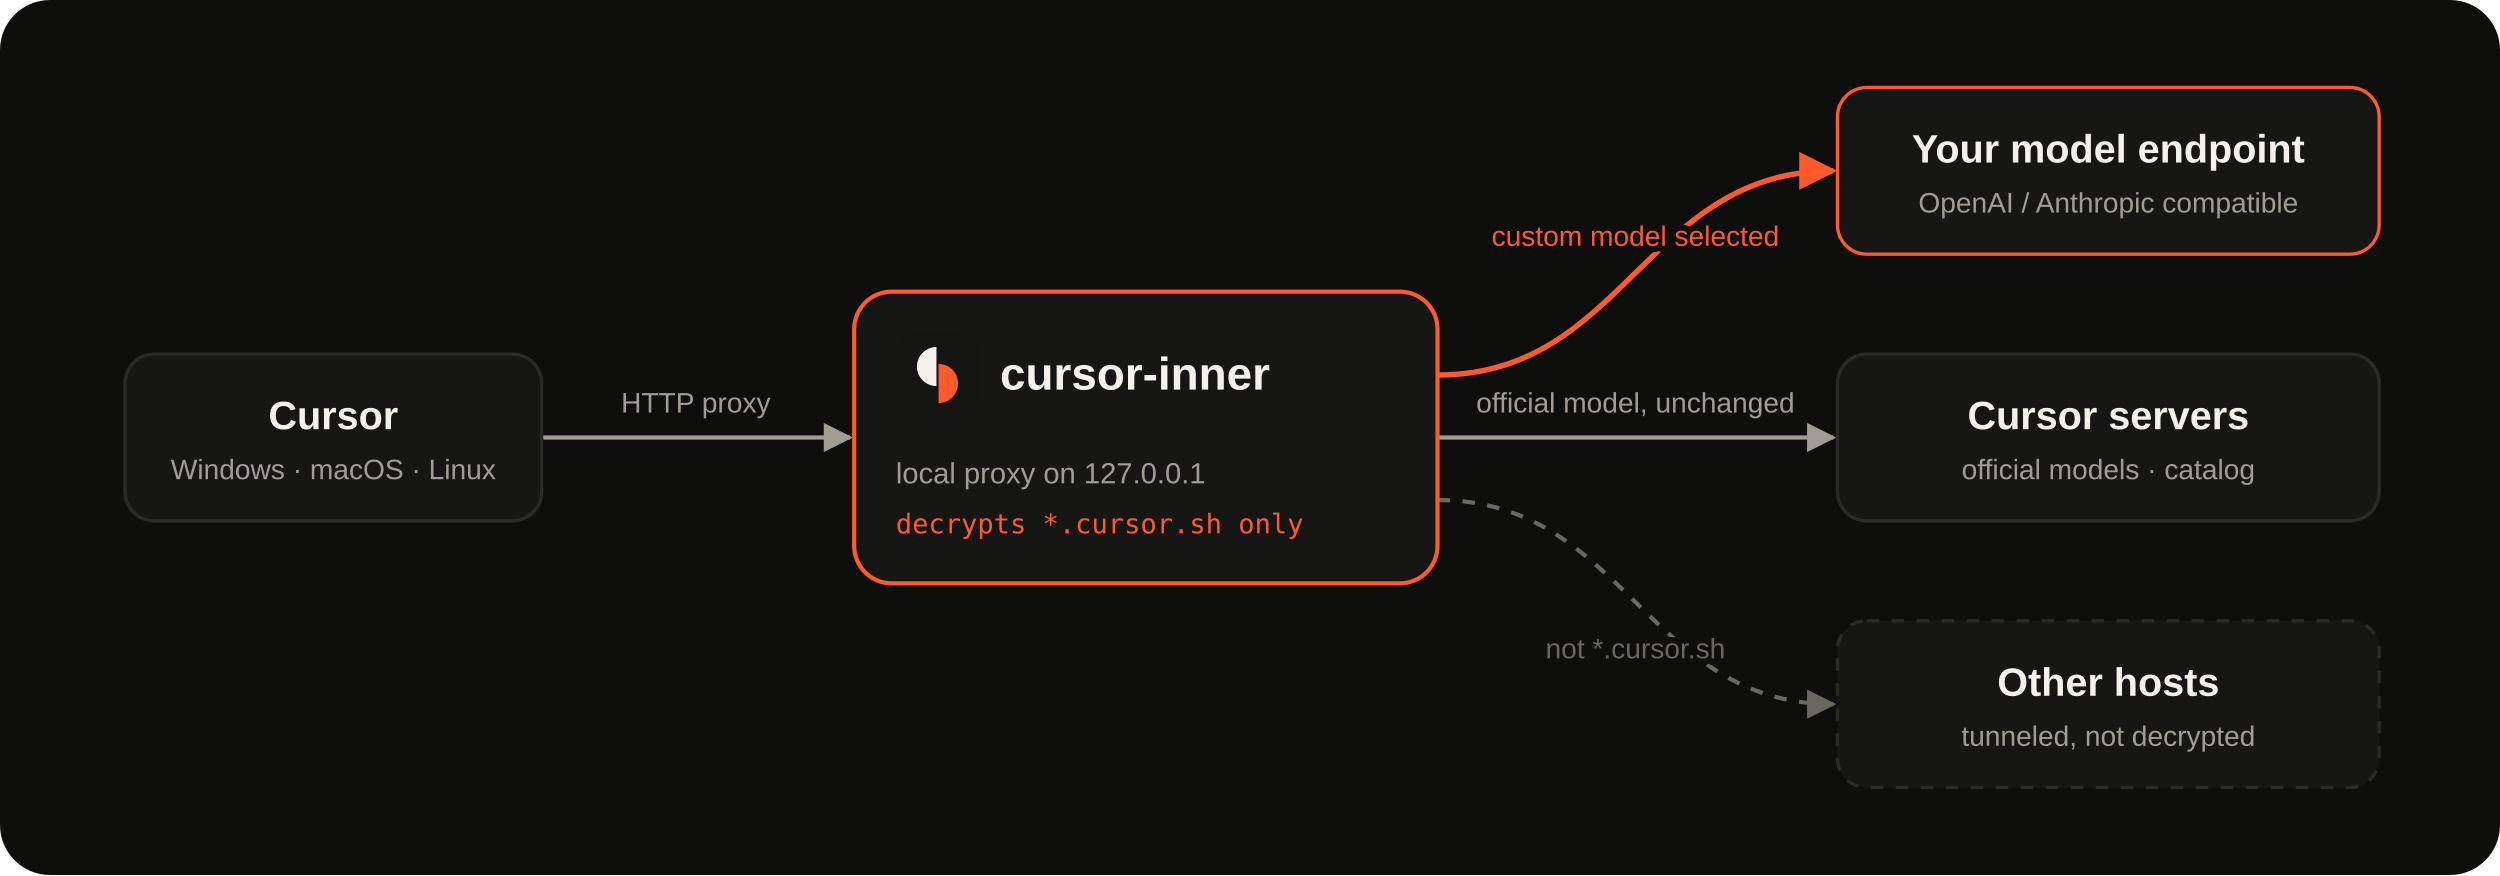
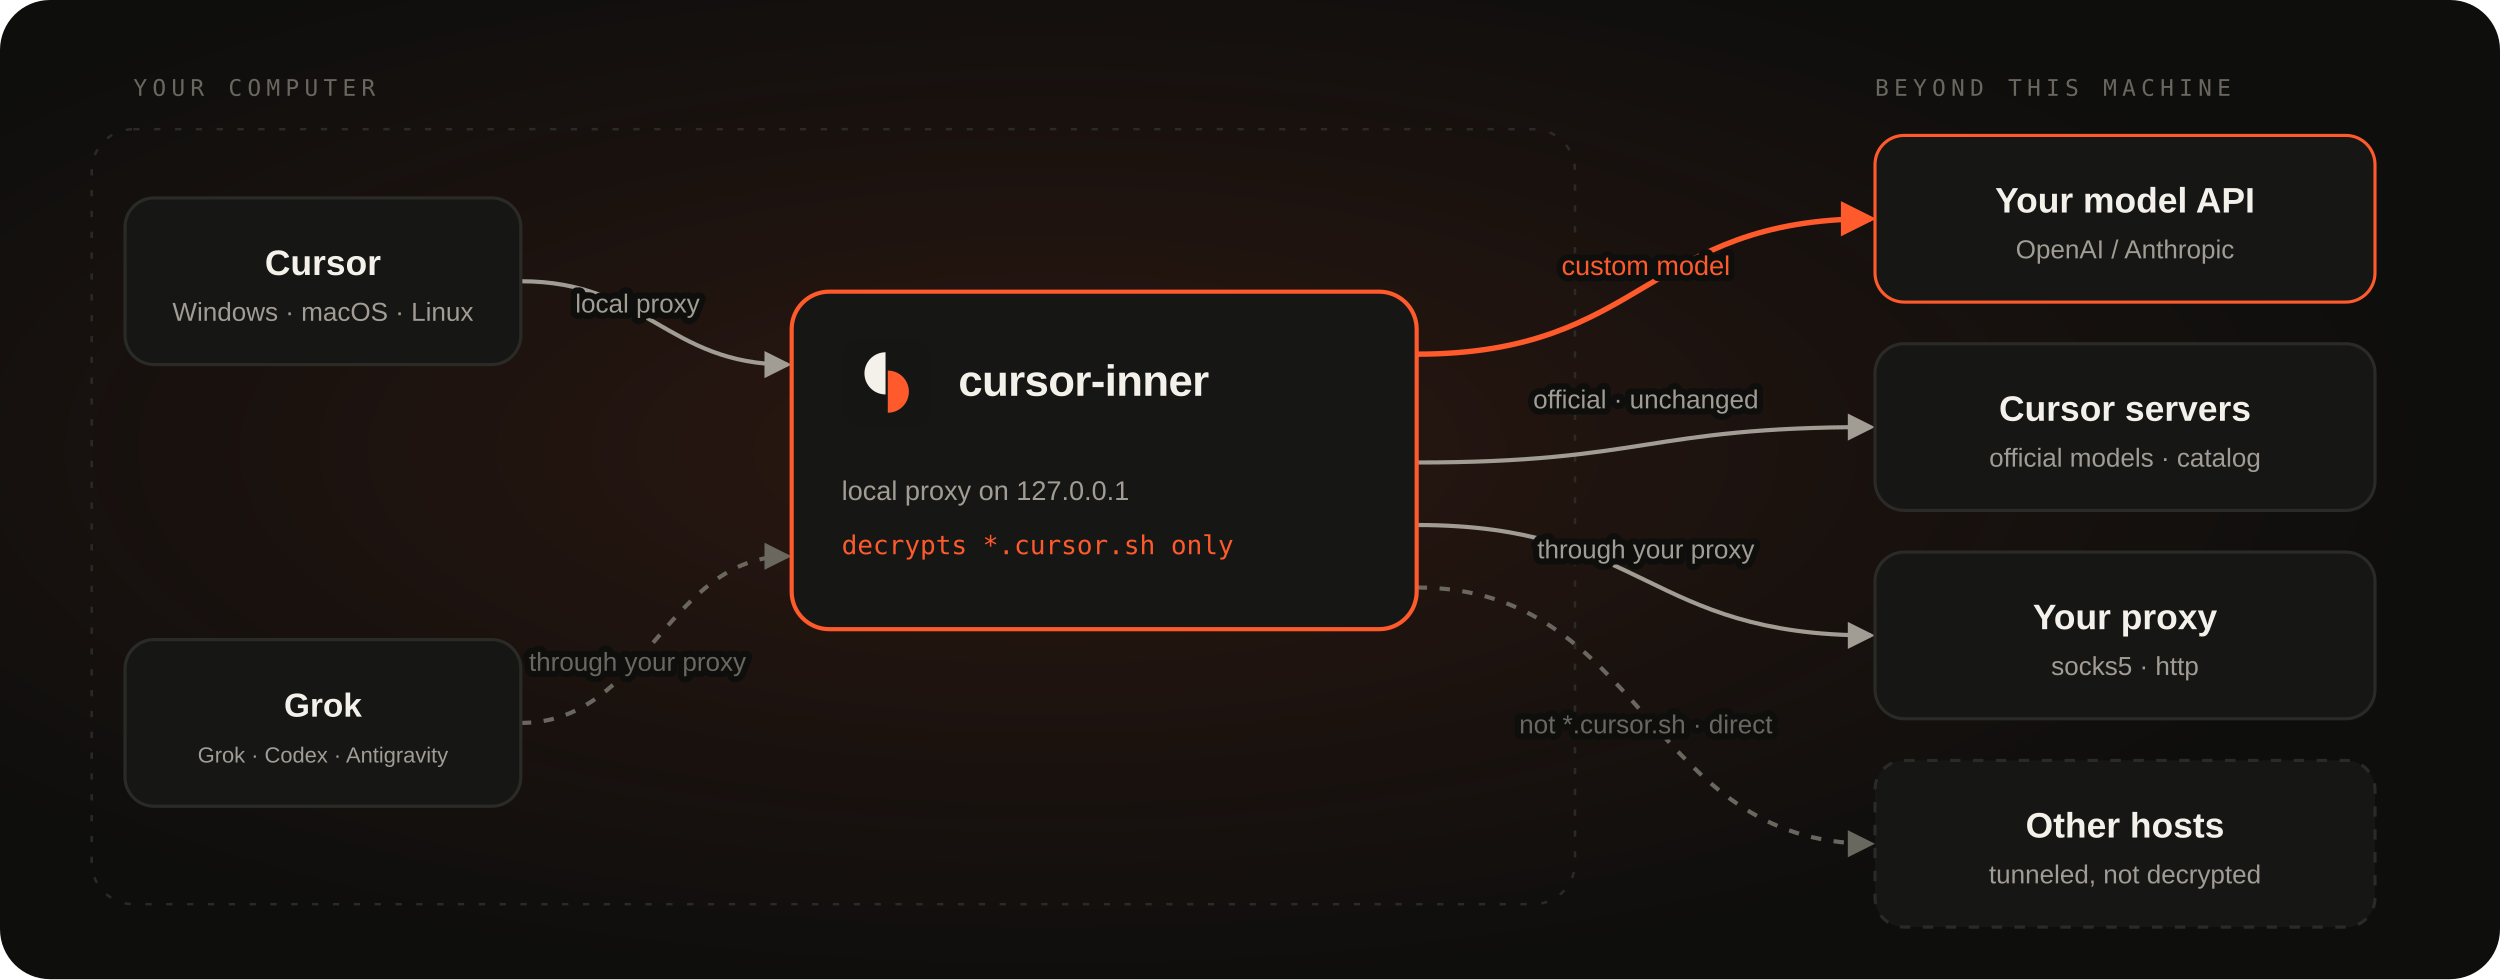
- <svg xmlns="http://www.w3.org/2000/svg" viewBox="0 0 1200 420" width="1200" height="420">
+ <svg xmlns="http://www.w3.org/2000/svg" viewBox="0 0 1200 470" width="1200" height="470">
  <defs>
-     <marker id="a-signal" viewBox="0 0 10 10" refX="9" refY="5" markerWidth="7" markerHeight="7" orient="auto">
+     <radialGradient id="halo" cx="0.42" cy="0.46" r="0.55">
+       <stop offset="0" stop-color="#ff5a2b" stop-opacity="0.12" />
+       <stop offset="1" stop-color="#ff5a2b" stop-opacity="0" />
+     </radialGradient>
+     <marker id="a-signal" viewBox="0 0 10 10" refX="8.5" refY="5" markerWidth="6.5" markerHeight="6.5" orient="auto">
      <path d="M0 0L10 5L0 10z" fill="#ff5a2b" />
    </marker>
-     <marker id="a-text" viewBox="0 0 10 10" refX="9" refY="5" markerWidth="7" markerHeight="7" orient="auto">
+     <marker id="a-text" viewBox="0 0 10 10" refX="8.5" refY="5" markerWidth="6.5" markerHeight="6.5" orient="auto">
      <path d="M0 0L10 5L0 10z" fill="#a19d94" />
    </marker>
-     <marker id="a-faint" viewBox="0 0 10 10" refX="9" refY="5" markerWidth="7" markerHeight="7" orient="auto">
+     <marker id="a-faint" viewBox="0 0 10 10" refX="8.5" refY="5" markerWidth="6.5" markerHeight="6.5" orient="auto">
      <path d="M0 0L10 5L0 10z" fill="#6a675f" />
    </marker>
  </defs>
-   <rect width="1200" height="420" rx="24" fill="#0e0e0d" />
-   <path d="M260 210 H408" stroke="#a19d94" stroke-width="2" fill="none" marker-end="url(#a-text)" />
-   <path d="M690 180 C780 180 790 82 880 82" stroke="#ff5a2b" stroke-width="2.6" fill="none" marker-end="url(#a-signal)" />
-   <path d="M690 210 H880" stroke="#a19d94" stroke-width="2" fill="none" marker-end="url(#a-text)" />
-   <path d="M690 240 C780 240 790 338 880 338" stroke="#6a675f" stroke-width="2" fill="none" stroke-dasharray="6 6" marker-end="url(#a-faint)" />
-   <text x="334" y="198" text-anchor="middle" font-family="-apple-system, BlinkMacSystemFont, 'Segoe UI', 'Helvetica Neue', Arial, 'PingFang SC', 'Microsoft YaHei', sans-serif" font-size="13.5" fill="#a19d94" stroke="#0e0e0d" stroke-width="6" paint-order="stroke" stroke-linejoin="round">HTTP proxy</text>
-   <text x="785" y="118" text-anchor="middle" font-family="-apple-system, BlinkMacSystemFont, 'Segoe UI', 'Helvetica Neue', Arial, 'PingFang SC', 'Microsoft YaHei', sans-serif" font-size="13.5" fill="#ff5a2b" stroke="#0e0e0d" stroke-width="6" paint-order="stroke" stroke-linejoin="round">custom model selected</text>
-   <text x="785" y="198" text-anchor="middle" font-family="-apple-system, BlinkMacSystemFont, 'Segoe UI', 'Helvetica Neue', Arial, 'PingFang SC', 'Microsoft YaHei', sans-serif" font-size="13.5" fill="#a19d94" stroke="#0e0e0d" stroke-width="6" paint-order="stroke" stroke-linejoin="round">official model, unchanged</text>
-   <text x="785" y="316" text-anchor="middle" font-family="-apple-system, BlinkMacSystemFont, 'Segoe UI', 'Helvetica Neue', Arial, 'PingFang SC', 'Microsoft YaHei', sans-serif" font-size="13.5" fill="#6a675f" stroke="#0e0e0d" stroke-width="6" paint-order="stroke" stroke-linejoin="round">not *.cursor.sh</text>
-   <rect x="60" y="170" width="200" height="80" rx="14" fill="#161615" stroke="#2a2a27" stroke-width="1.6" />
-   <text x="160.0" y="206.0" text-anchor="middle" font-family="-apple-system, BlinkMacSystemFont, 'Segoe UI', 'Helvetica Neue', Arial, 'PingFang SC', 'Microsoft YaHei', sans-serif" font-size="19" font-weight="600" fill="#f4f1ea">Cursor</text>
-   <text x="160.0" y="230.0" text-anchor="middle" font-family="-apple-system, BlinkMacSystemFont, 'Segoe UI', 'Helvetica Neue', Arial, 'PingFang SC', 'Microsoft YaHei', sans-serif" font-size="13.5" fill="#a19d94">Windows · macOS · Linux</text>
-   <rect x="410" y="140" width="280" height="140" rx="18" fill="#161615" stroke="#ff5a2b" stroke-width="2" />
-   <g transform="translate(430 160) scale(1.25)">
+   <rect width="1200" height="470" rx="24" fill="#0e0e0d" />
+   <rect width="1200" height="470" rx="24" fill="url(#halo)" />
+   <text x="64" y="46" font-family="ui-monospace, 'Cascadia Mono', 'JetBrains Mono', SFMono-Regular, Menlo, Consolas, monospace" font-size="11" letter-spacing="2.5" fill="#6a675f">YOUR COMPUTER</text>
+   <text x="900" y="46" font-family="ui-monospace, 'Cascadia Mono', 'JetBrains Mono', SFMono-Regular, Menlo, Consolas, monospace" font-size="11" letter-spacing="2.5" fill="#6a675f">BEYOND THIS MACHINE</text>
+   <rect x="44" y="62" width="712" height="372" rx="20" fill="none" stroke="#2a2a27" stroke-width="1.2" stroke-dasharray="3 7" />
+   <path d="M250 135 C310 135 320 175 378 175" stroke="#a19d94" stroke-width="2" fill="none" marker-end="url(#a-text)" />
+   <path d="M250 347 C310 347 320 267 378 267" stroke="#6a675f" stroke-width="2" fill="none" stroke-dasharray="5 6" marker-end="url(#a-faint)" />
+   <path d="M680 170 C790 170 790 105 898 105" stroke="#ff5a2b" stroke-width="2.6" fill="none" marker-end="url(#a-signal)" />
+   <path d="M680 222 C790 222 790 205 898 205" stroke="#a19d94" stroke-width="2" fill="none" marker-end="url(#a-text)" />
+   <path d="M680 252 C790 252 790 305 898 305" stroke="#a19d94" stroke-width="2" fill="none" marker-end="url(#a-text)" />
+   <path d="M680 282 C790 282 790 405 898 405" stroke="#6a675f" stroke-width="2" fill="none" stroke-dasharray="5 6" marker-end="url(#a-faint)" />
+   <text x="306" y="150" text-anchor="middle" font-family="-apple-system, BlinkMacSystemFont, 'Segoe UI', 'Helvetica Neue', Arial, 'PingFang SC', 'Microsoft YaHei', sans-serif" font-size="12.5" fill="#a19d94" stroke="#0e0e0d" stroke-width="6" paint-order="stroke" stroke-linejoin="round">local proxy</text>
+   <text x="306" y="322" text-anchor="middle" font-family="-apple-system, BlinkMacSystemFont, 'Segoe UI', 'Helvetica Neue', Arial, 'PingFang SC', 'Microsoft YaHei', sans-serif" font-size="12.5" fill="#6a675f" stroke="#0e0e0d" stroke-width="6" paint-order="stroke" stroke-linejoin="round">through your proxy</text>
+   <text x="790" y="132" text-anchor="middle" font-family="-apple-system, BlinkMacSystemFont, 'Segoe UI', 'Helvetica Neue', Arial, 'PingFang SC', 'Microsoft YaHei', sans-serif" font-size="13" fill="#ff5a2b" stroke="#0e0e0d" stroke-width="6" paint-order="stroke" stroke-linejoin="round">custom model</text>
+   <text x="790" y="196" text-anchor="middle" font-family="-apple-system, BlinkMacSystemFont, 'Segoe UI', 'Helvetica Neue', Arial, 'PingFang SC', 'Microsoft YaHei', sans-serif" font-size="12.5" fill="#a19d94" stroke="#0e0e0d" stroke-width="6" paint-order="stroke" stroke-linejoin="round">official · unchanged</text>
+   <text x="790" y="268" text-anchor="middle" font-family="-apple-system, BlinkMacSystemFont, 'Segoe UI', 'Helvetica Neue', Arial, 'PingFang SC', 'Microsoft YaHei', sans-serif" font-size="12.5" fill="#a19d94" stroke="#0e0e0d" stroke-width="6" paint-order="stroke" stroke-linejoin="round">through your proxy</text>
+   <text x="790" y="352" text-anchor="middle" font-family="-apple-system, BlinkMacSystemFont, 'Segoe UI', 'Helvetica Neue', Arial, 'PingFang SC', 'Microsoft YaHei', sans-serif" font-size="12.5" fill="#6a675f" stroke="#0e0e0d" stroke-width="6" paint-order="stroke" stroke-linejoin="round">not *.cursor.sh · direct</text>
+   <rect x="60" y="95" width="190" height="80" rx="14" fill="#161615" stroke="#2a2a27" stroke-width="1.5" />
+   <text x="155.0" y="132.0" text-anchor="middle" font-family="-apple-system, BlinkMacSystemFont, 'Segoe UI', 'Helvetica Neue', Arial, 'PingFang SC', 'Microsoft YaHei', sans-serif" font-size="17" font-weight="600" fill="#f4f1ea">Cursor</text>
+   <text x="155.0" y="154.0" text-anchor="middle" font-family="-apple-system, BlinkMacSystemFont, 'Segoe UI', 'Helvetica Neue', Arial, 'PingFang SC', 'Microsoft YaHei', sans-serif" font-size="12.5" fill="#a19d94">Windows · macOS · Linux</text>
+   <rect x="60" y="307" width="190" height="80" rx="14" fill="#161615" stroke="#2a2a27" stroke-width="1.5" />
+   <text x="155.0" y="344.0" text-anchor="middle" font-family="-apple-system, BlinkMacSystemFont, 'Segoe UI', 'Helvetica Neue', Arial, 'PingFang SC', 'Microsoft YaHei', sans-serif" font-size="16" font-weight="600" fill="#f4f1ea">Grok</text>
+   <text x="155.0" y="366.0" text-anchor="middle" font-family="-apple-system, BlinkMacSystemFont, 'Segoe UI', 'Helvetica Neue', Arial, 'PingFang SC', 'Microsoft YaHei', sans-serif" font-size="10.5" fill="#a19d94">Grok · Codex · Antigravity</text>
+   <rect x="380" y="140" width="300" height="162" rx="18" fill="#161615" stroke="#ff5a2b" stroke-width="2" />
+   <g transform="translate(404 162) scale(1.35)">
    <rect width="32" height="32" rx="7.5" fill="#151514" />
    <path d="M15.6 5.25A7.5 7.5 0 0 0 15.6 20.25Z" fill="#f4f1ea" />
    <path d="M16.4 11.75A7.5 7.5 0 0 1 16.4 26.75Z" fill="#ff5a2b" />
  </g>
-   <text x="480" y="187" font-family="-apple-system, BlinkMacSystemFont, 'Segoe UI', 'Helvetica Neue', Arial, 'PingFang SC', 'Microsoft YaHei', sans-serif" font-size="22" font-weight="700" fill="#f4f1ea">cursor-inner</text>
-   <text x="430" y="232" font-family="-apple-system, BlinkMacSystemFont, 'Segoe UI', 'Helvetica Neue', Arial, 'PingFang SC', 'Microsoft YaHei', sans-serif" font-size="14" fill="#a19d94">local proxy on 127.0.0.1</text>
-   <text x="430" y="256" font-family="ui-monospace, 'Cascadia Mono', 'JetBrains Mono', SFMono-Regular, Menlo, Consolas, monospace" font-size="13" fill="#ff5a2b">decrypts *.cursor.sh only</text>
-   <rect x="882" y="42" width="260" height="80" rx="14" fill="#161615" stroke="#ff5a2b" stroke-width="1.6" />
-   <text x="1012.0" y="78.0" text-anchor="middle" font-family="-apple-system, BlinkMacSystemFont, 'Segoe UI', 'Helvetica Neue', Arial, 'PingFang SC', 'Microsoft YaHei', sans-serif" font-size="19" font-weight="600" fill="#f4f1ea">Your model endpoint</text>
-   <text x="1012.0" y="102.0" text-anchor="middle" font-family="-apple-system, BlinkMacSystemFont, 'Segoe UI', 'Helvetica Neue', Arial, 'PingFang SC', 'Microsoft YaHei', sans-serif" font-size="13.5" fill="#a19d94">OpenAI / Anthropic compatible</text>
-   <rect x="882" y="170" width="260" height="80" rx="14" fill="#161615" stroke="#2a2a27" stroke-width="1.6" />
-   <text x="1012.0" y="206.0" text-anchor="middle" font-family="-apple-system, BlinkMacSystemFont, 'Segoe UI', 'Helvetica Neue', Arial, 'PingFang SC', 'Microsoft YaHei', sans-serif" font-size="19" font-weight="600" fill="#f4f1ea">Cursor servers</text>
-   <text x="1012.0" y="230.0" text-anchor="middle" font-family="-apple-system, BlinkMacSystemFont, 'Segoe UI', 'Helvetica Neue', Arial, 'PingFang SC', 'Microsoft YaHei', sans-serif" font-size="13.5" fill="#a19d94">official models · catalog</text>
-   <rect x="882" y="298" width="260" height="80" rx="14" fill="#161615" stroke="#2a2a27" stroke-width="1.6" stroke-dasharray="6 6" />
-   <text x="1012.0" y="334.0" text-anchor="middle" font-family="-apple-system, BlinkMacSystemFont, 'Segoe UI', 'Helvetica Neue', Arial, 'PingFang SC', 'Microsoft YaHei', sans-serif" font-size="19" font-weight="600" fill="#f4f1ea">Other hosts</text>
-   <text x="1012.0" y="358.0" text-anchor="middle" font-family="-apple-system, BlinkMacSystemFont, 'Segoe UI', 'Helvetica Neue', Arial, 'PingFang SC', 'Microsoft YaHei', sans-serif" font-size="13.5" fill="#a19d94">tunneled, not decrypted</text>
+   <text x="460" y="190" font-family="-apple-system, BlinkMacSystemFont, 'Segoe UI', 'Helvetica Neue', Arial, 'PingFang SC', 'Microsoft YaHei', sans-serif" font-size="21" font-weight="700" letter-spacing="-0.3" fill="#f4f1ea">cursor-inner</text>
+   <text x="404" y="240" font-family="-apple-system, BlinkMacSystemFont, 'Segoe UI', 'Helvetica Neue', Arial, 'PingFang SC', 'Microsoft YaHei', sans-serif" font-size="13" fill="#a19d94">local proxy on 127.0.0.1</text>
+   <text x="404" y="266" font-family="ui-monospace, 'Cascadia Mono', 'JetBrains Mono', SFMono-Regular, Menlo, Consolas, monospace" font-size="12.5" fill="#ff5a2b">decrypts *.cursor.sh only</text>
+   <rect x="900" y="65" width="240" height="80" rx="14" fill="#161615" stroke="#ff5a2b" stroke-width="1.5" />
+   <text x="1020.0" y="102.0" text-anchor="middle" font-family="-apple-system, BlinkMacSystemFont, 'Segoe UI', 'Helvetica Neue', Arial, 'PingFang SC', 'Microsoft YaHei', sans-serif" font-size="17" font-weight="600" fill="#f4f1ea">Your model API</text>
+   <text x="1020.0" y="124.0" text-anchor="middle" font-family="-apple-system, BlinkMacSystemFont, 'Segoe UI', 'Helvetica Neue', Arial, 'PingFang SC', 'Microsoft YaHei', sans-serif" font-size="12.5" fill="#a19d94">OpenAI / Anthropic</text>
+   <rect x="900" y="165" width="240" height="80" rx="14" fill="#161615" stroke="#2a2a27" stroke-width="1.5" />
+   <text x="1020.0" y="202.0" text-anchor="middle" font-family="-apple-system, BlinkMacSystemFont, 'Segoe UI', 'Helvetica Neue', Arial, 'PingFang SC', 'Microsoft YaHei', sans-serif" font-size="17" font-weight="600" fill="#f4f1ea">Cursor servers</text>
+   <text x="1020.0" y="224.0" text-anchor="middle" font-family="-apple-system, BlinkMacSystemFont, 'Segoe UI', 'Helvetica Neue', Arial, 'PingFang SC', 'Microsoft YaHei', sans-serif" font-size="12.5" fill="#a19d94">official models · catalog</text>
+   <rect x="900" y="265" width="240" height="80" rx="14" fill="#161615" stroke="#2a2a27" stroke-width="1.5" />
+   <text x="1020.0" y="302.0" text-anchor="middle" font-family="-apple-system, BlinkMacSystemFont, 'Segoe UI', 'Helvetica Neue', Arial, 'PingFang SC', 'Microsoft YaHei', sans-serif" font-size="17" font-weight="600" fill="#f4f1ea">Your proxy</text>
+   <text x="1020.0" y="324.0" text-anchor="middle" font-family="-apple-system, BlinkMacSystemFont, 'Segoe UI', 'Helvetica Neue', Arial, 'PingFang SC', 'Microsoft YaHei', sans-serif" font-size="12.5" fill="#a19d94">socks5 · http</text>
+   <rect x="900" y="365" width="240" height="80" rx="14" fill="#161615" stroke="#2a2a27" stroke-width="1.5" stroke-dasharray="5 6" />
+   <text x="1020.0" y="402.0" text-anchor="middle" font-family="-apple-system, BlinkMacSystemFont, 'Segoe UI', 'Helvetica Neue', Arial, 'PingFang SC', 'Microsoft YaHei', sans-serif" font-size="17" font-weight="600" fill="#f4f1ea">Other hosts</text>
+   <text x="1020.0" y="424.0" text-anchor="middle" font-family="-apple-system, BlinkMacSystemFont, 'Segoe UI', 'Helvetica Neue', Arial, 'PingFang SC', 'Microsoft YaHei', sans-serif" font-size="12.5" fill="#a19d94">tunneled, not decrypted</text>
</svg>
